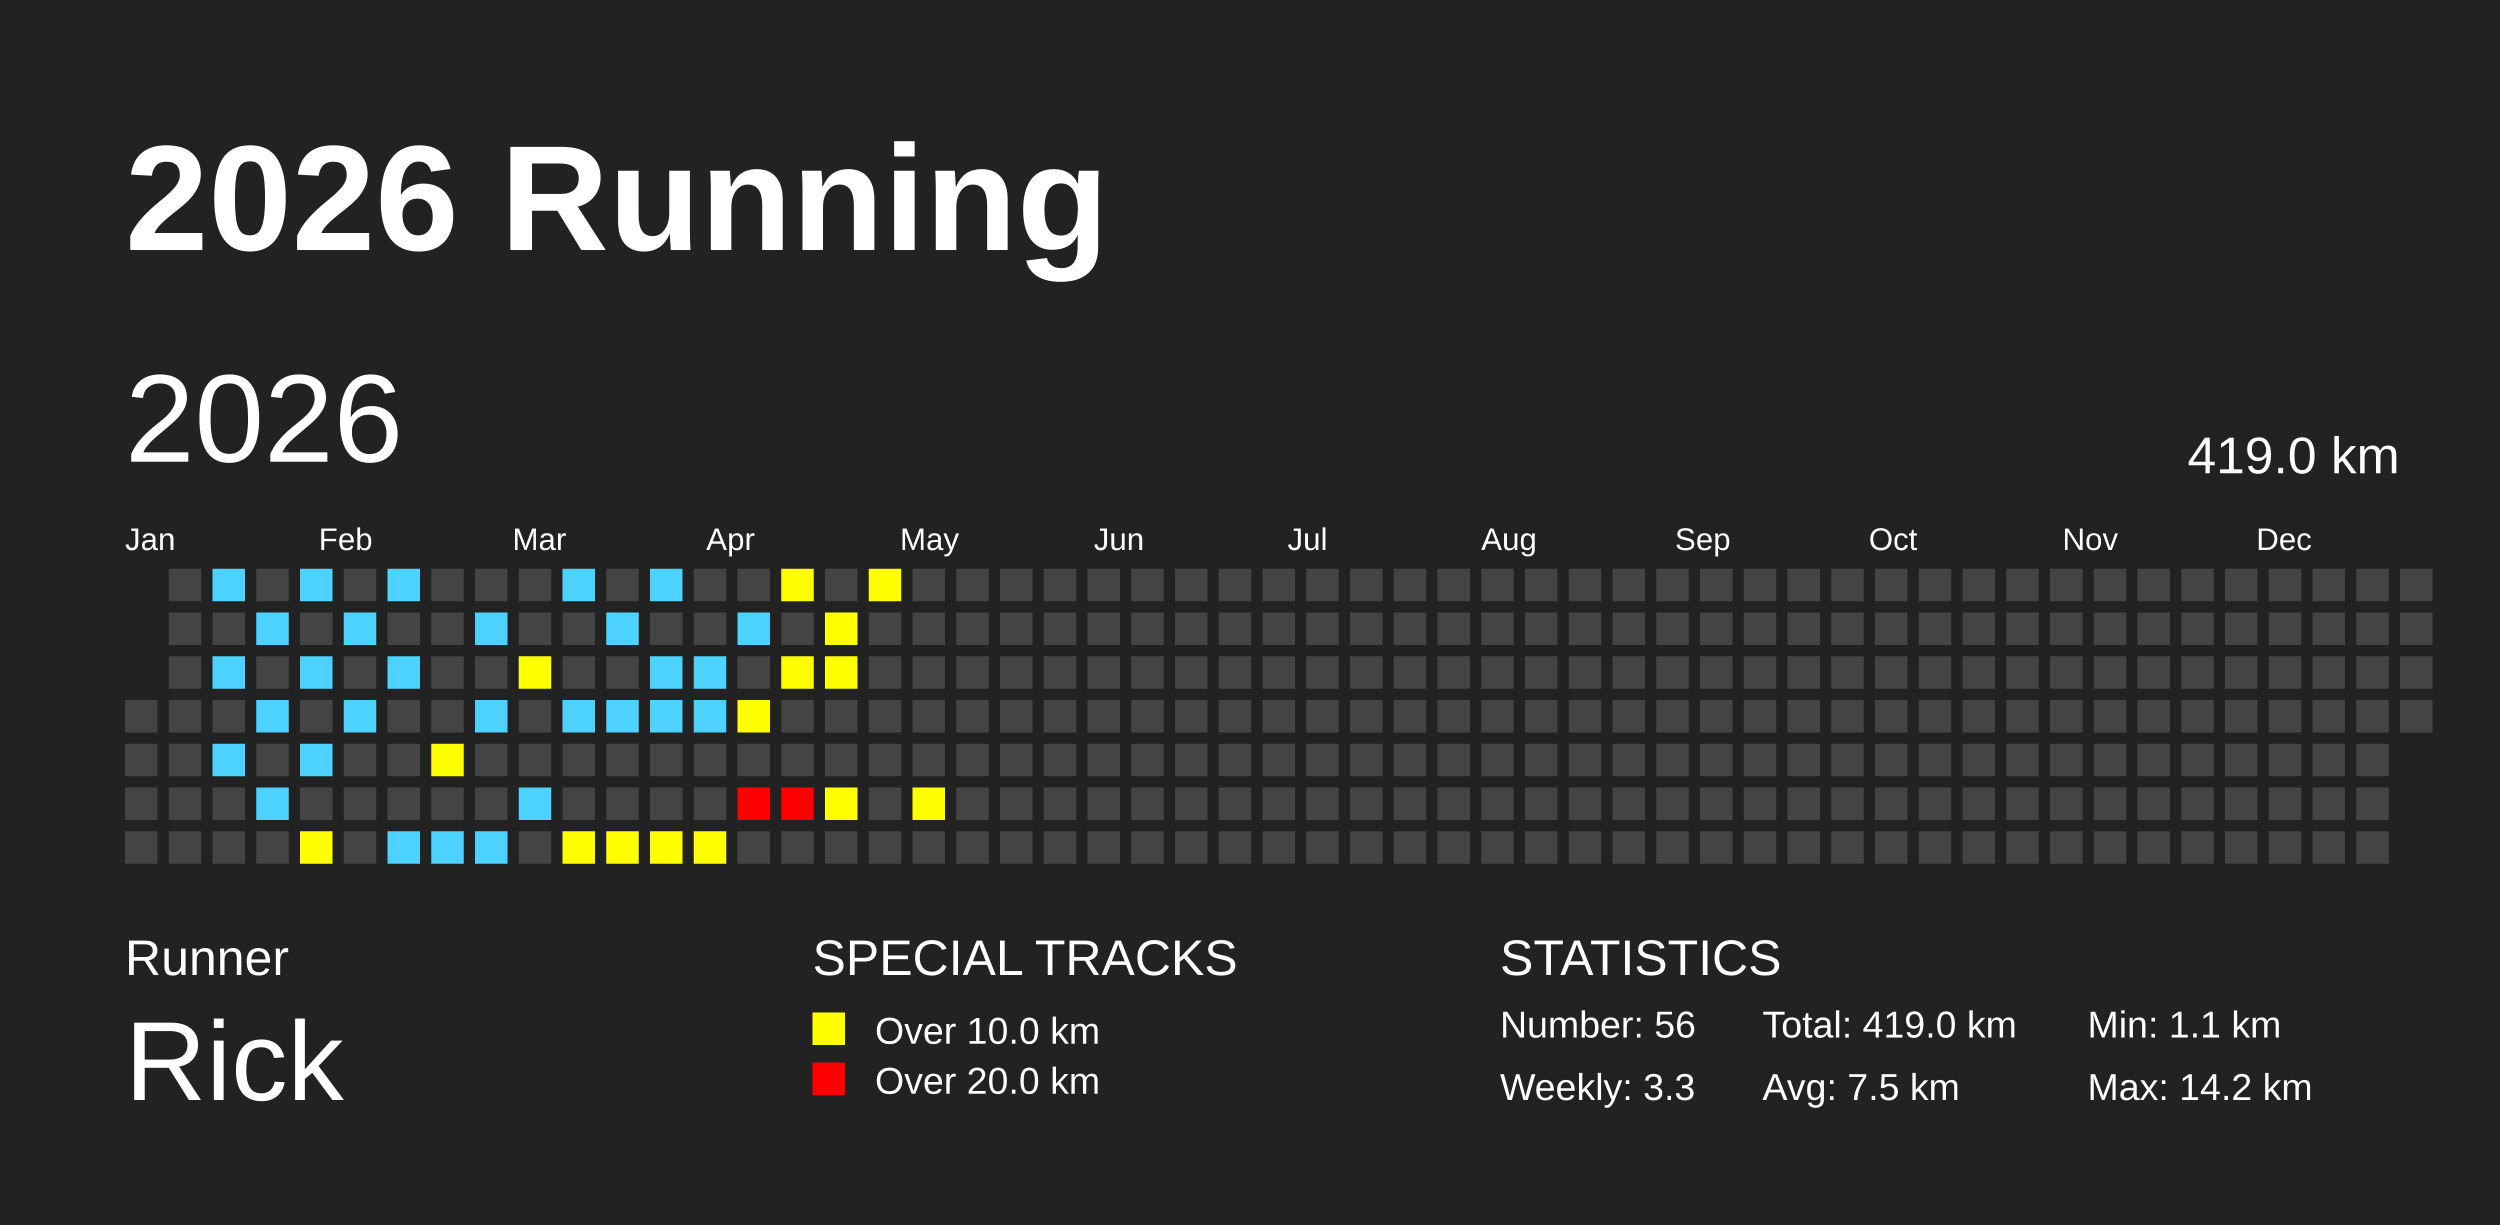
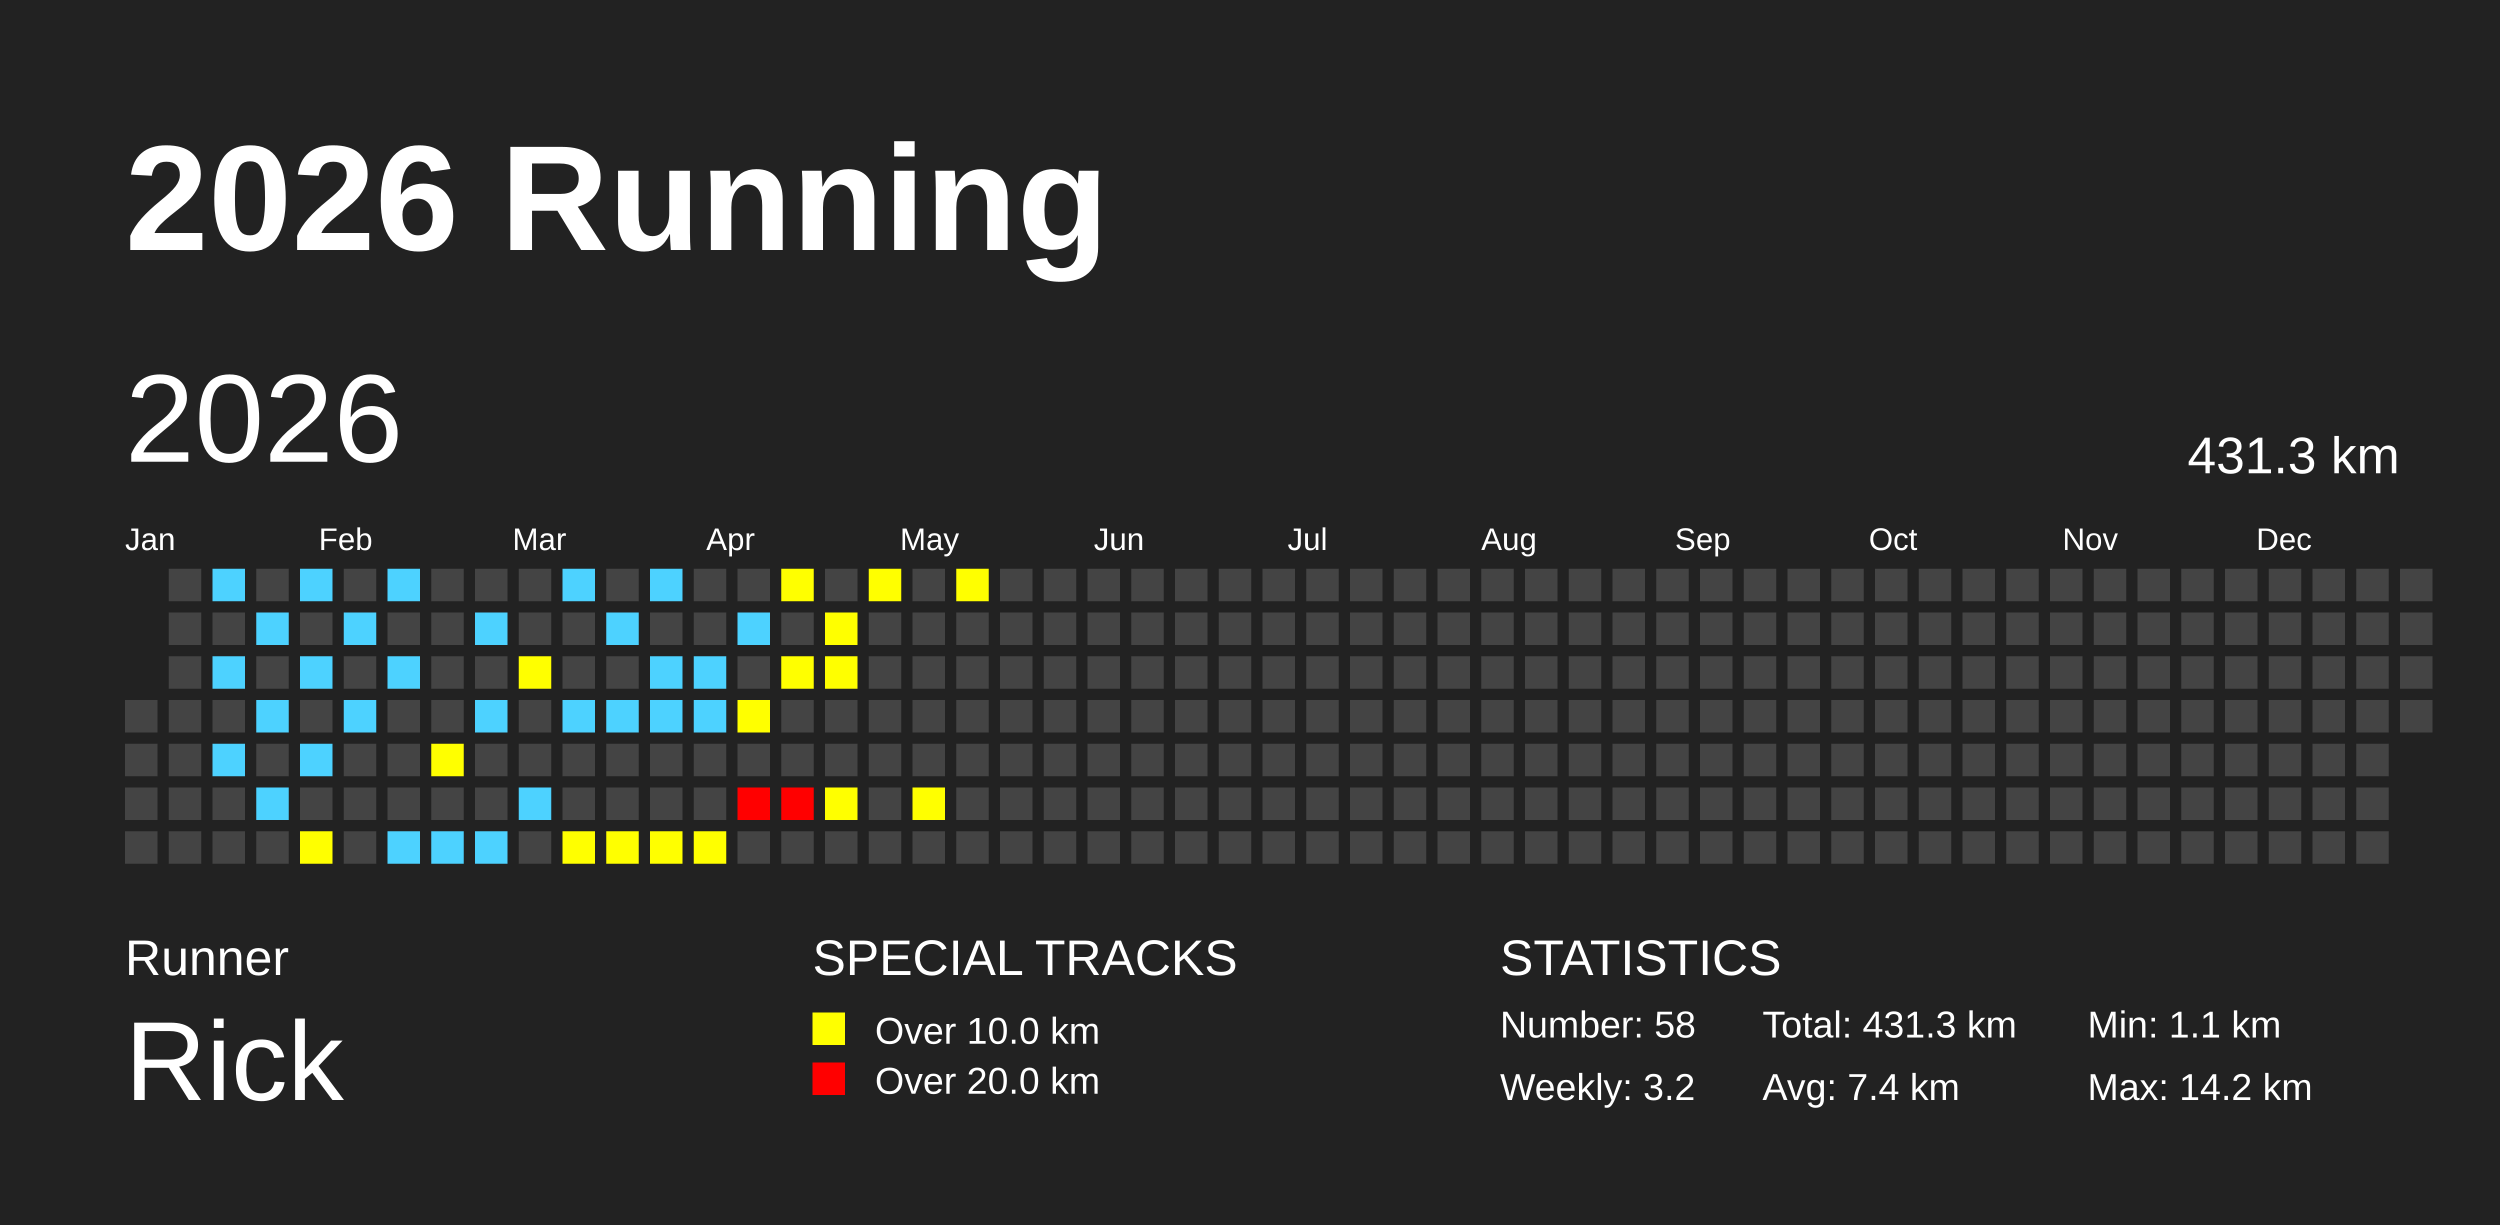
<svg xmlns="http://www.w3.org/2000/svg" baseProfile="full" height="98mm" version="1.1" viewBox="0,0,200,98" width="200mm">
  <defs>
    <pattern height="2" id="indoor-stripe" patternUnits="userSpaceOnUse" width="2">
      <line stroke="white" stroke-opacity="0.45" stroke-width="0.5" x1="0" x2="2" y1="2" y2="0" />
    </pattern>
  </defs>
  <rect fill="#222222" height="98" width="200" x="0" y="0" />
  <text fill="#FFFFFF" style="font-size:12px; font-family:Arial; font-weight:bold;" x="10" y="20">2026 Running</text>
  <text fill="#FFFFFF" style="font-size:4px; font-family:Arial" x="10" y="78">Runner</text>
  <text fill="#FFFFFF" style="font-size:9px; font-family:Arial" x="10" y="88">Rick</text>
  <text fill="#FFFFFF" style="font-size:4px; font-family:Arial" x="65" y="78">SPECIAL TRACKS</text>
  <rect fill="yellow" height="2.6" width="2.6" x="65" y="81" />
  <text fill="#FFFFFF" style="font-size:3px; font-family:Arial" x="70" y="83.5">Over 10.0 km</text>
  <rect fill="red" height="2.6" width="2.6" x="65" y="85" />
  <text fill="#FFFFFF" style="font-size:3px; font-family:Arial" x="70" y="87.5">Over 20.0 km</text>
  <text fill="#FFFFFF" style="font-size:4px; font-family:Arial" x="120" y="78">STATISTICS</text>
-   <text fill="#FFFFFF" style="font-size:3px; font-family:Arial" x="120" y="83">Number: 56</text>
-   <text fill="#FFFFFF" style="font-size:3px; font-family:Arial" x="120" y="88">Weekly: 3.3</text>
-   <text fill="#FFFFFF" style="font-size:3px; font-family:Arial" x="141" y="83">Total: 419.0 km</text>
-   <text fill="#FFFFFF" style="font-size:3px; font-family:Arial" x="141" y="88">Avg: 7.5 km</text>
+   <text fill="#FFFFFF" style="font-size:3px; font-family:Arial" x="120" y="83">Number: 58</text>
+   <text fill="#FFFFFF" style="font-size:3px; font-family:Arial" x="120" y="88">Weekly: 3.2</text>
+   <text fill="#FFFFFF" style="font-size:3px; font-family:Arial" x="141" y="83">Total: 431.3 km</text>
+   <text fill="#FFFFFF" style="font-size:3px; font-family:Arial" x="141" y="88">Avg: 7.4 km</text>
  <text fill="#FFFFFF" style="font-size:3px; font-family:Arial" x="167" y="83">Min: 1.1 km</text>
  <text fill="#FFFFFF" style="font-size:3px; font-family:Arial" x="167" y="88">Max: 14.2 km</text>
  <text dominant-baseline="hanging" fill="#FFFFFF" style="font-size:10.0px; font-family:Arial;" x="10" y="30">2026</text>
-   <text dominant-baseline="hanging" fill="#FFFFFF" style="font-size:4.125px; font-family:Arial;" x="175" y="35">419.0 km</text>
+   <text dominant-baseline="hanging" fill="#FFFFFF" style="font-size:4.125px; font-family:Arial;" x="175" y="35">431.3 km</text>
  <text fill="#FFFFFF" style="font-size:2.5px; font-family:Arial" x="10.0" y="44">Jan</text>
  <text fill="#FFFFFF" style="font-size:2.5px; font-family:Arial" x="25.5" y="44">Feb</text>
  <text fill="#FFFFFF" style="font-size:2.5px; font-family:Arial" x="41.0" y="44">Mar</text>
  <text fill="#FFFFFF" style="font-size:2.5px; font-family:Arial" x="56.5" y="44">Apr</text>
  <text fill="#FFFFFF" style="font-size:2.5px; font-family:Arial" x="72.0" y="44">May</text>
  <text fill="#FFFFFF" style="font-size:2.5px; font-family:Arial" x="87.5" y="44">Jun</text>
  <text fill="#FFFFFF" style="font-size:2.5px; font-family:Arial" x="103.0" y="44">Jul</text>
  <text fill="#FFFFFF" style="font-size:2.5px; font-family:Arial" x="118.5" y="44">Aug</text>
  <text fill="#FFFFFF" style="font-size:2.5px; font-family:Arial" x="134.0" y="44">Sep</text>
  <text fill="#FFFFFF" style="font-size:2.5px; font-family:Arial" x="149.5" y="44">Oct</text>
  <text fill="#FFFFFF" style="font-size:2.5px; font-family:Arial" x="165.0" y="44">Nov</text>
  <text fill="#FFFFFF" style="font-size:2.5px; font-family:Arial" x="180.5" y="44">Dec</text>
  <rect fill="#444444" height="2.6" width="2.6" x="10.0" y="56.0" />
  <rect fill="#444444" height="2.6" width="2.6" x="10.0" y="59.5" />
  <rect fill="#444444" height="2.6" width="2.6" x="10.0" y="63.0" />
  <rect fill="#444444" height="2.6" width="2.6" x="10.0" y="66.5" />
  <rect fill="#444444" height="2.6" width="2.6" x="13.5" y="45.5" />
  <rect fill="#444444" height="2.6" width="2.6" x="13.5" y="49.0" />
  <rect fill="#444444" height="2.6" width="2.6" x="13.5" y="52.5" />
  <rect fill="#444444" height="2.6" width="2.6" x="13.5" y="56.0" />
  <rect fill="#444444" height="2.6" width="2.6" x="13.5" y="59.5" />
  <rect fill="#444444" height="2.6" width="2.6" x="13.5" y="63.0" />
  <rect fill="#444444" height="2.6" width="2.6" x="13.5" y="66.5" />
  <rect fill="#4DD2FF" height="2.6" width="2.6" x="17.0" y="45.5" />
  <rect fill="#444444" height="2.6" width="2.6" x="17.0" y="49.0" />
  <rect fill="#4DD2FF" height="2.6" width="2.6" x="17.0" y="52.5" />
  <rect fill="#444444" height="2.6" width="2.6" x="17.0" y="56.0" />
  <rect fill="#4DD2FF" height="2.6" width="2.6" x="17.0" y="59.5" />
  <rect fill="#444444" height="2.6" width="2.6" x="17.0" y="63.0" />
  <rect fill="#444444" height="2.6" width="2.6" x="17.0" y="66.5" />
  <rect fill="#444444" height="2.6" width="2.6" x="20.5" y="45.5" />
  <rect fill="#4DD2FF" height="2.6" width="2.6" x="20.5" y="49.0" />
  <rect fill="#444444" height="2.6" width="2.6" x="20.5" y="52.5" />
  <rect fill="#4DD2FF" height="2.6" width="2.6" x="20.5" y="56.0" />
  <rect fill="#444444" height="2.6" width="2.6" x="20.5" y="59.5" />
  <rect fill="#4DD2FF" height="2.6" width="2.6" x="20.5" y="63.0" />
  <rect fill="#444444" height="2.6" width="2.6" x="20.5" y="66.5" />
  <rect fill="#4DD2FF" height="2.6" width="2.6" x="24.0" y="45.5" />
  <rect fill="#444444" height="2.6" width="2.6" x="24.0" y="49.0" />
  <rect fill="#4DD2FF" height="2.6" width="2.6" x="24.0" y="52.5" />
  <rect fill="#444444" height="2.6" width="2.6" x="24.0" y="56.0" />
  <rect fill="#4DD2FF" height="2.6" width="2.6" x="24.0" y="59.5" />
  <rect fill="#444444" height="2.6" width="2.6" x="24.0" y="63.0" />
  <rect fill="yellow" height="2.6" width="2.6" x="24.0" y="66.5" />
  <rect fill="#444444" height="2.6" width="2.6" x="27.5" y="45.5" />
  <rect fill="#4DD2FF" height="2.6" width="2.6" x="27.5" y="49.0" />
  <rect fill="#444444" height="2.6" width="2.6" x="27.5" y="52.5" />
  <rect fill="#4DD2FF" height="2.6" width="2.6" x="27.5" y="56.0" />
  <rect fill="#444444" height="2.6" width="2.6" x="27.5" y="59.5" />
  <rect fill="#444444" height="2.6" width="2.6" x="27.5" y="63.0" />
  <rect fill="#444444" height="2.6" width="2.6" x="27.5" y="66.5" />
  <rect fill="#4DD2FF" height="2.6" width="2.6" x="31.0" y="45.5" />
  <rect fill="#444444" height="2.6" width="2.6" x="31.0" y="49.0" />
  <rect fill="#4DD2FF" height="2.6" width="2.6" x="31.0" y="52.5" />
  <rect fill="#444444" height="2.6" width="2.6" x="31.0" y="56.0" />
  <rect fill="#444444" height="2.6" width="2.6" x="31.0" y="59.5" />
  <rect fill="#444444" height="2.6" width="2.6" x="31.0" y="63.0" />
  <rect fill="#4DD2FF" height="2.6" width="2.6" x="31.0" y="66.5" />
  <rect fill="#444444" height="2.6" width="2.6" x="34.5" y="45.5" />
  <rect fill="#444444" height="2.6" width="2.6" x="34.5" y="49.0" />
  <rect fill="#444444" height="2.6" width="2.6" x="34.5" y="52.5" />
  <rect fill="#444444" height="2.6" width="2.6" x="34.5" y="56.0" />
  <rect fill="yellow" height="2.6" width="2.6" x="34.5" y="59.5" />
  <rect fill="#444444" height="2.6" width="2.6" x="34.5" y="63.0" />
  <rect fill="#4DD2FF" height="2.6" width="2.6" x="34.5" y="66.5" />
  <rect fill="#444444" height="2.6" width="2.6" x="38.0" y="45.5" />
  <rect fill="#4DD2FF" height="2.6" width="2.6" x="38.0" y="49.0" />
  <rect fill="#444444" height="2.6" width="2.6" x="38.0" y="52.5" />
  <rect fill="#4DD2FF" height="2.6" width="2.6" x="38.0" y="56.0" />
  <rect fill="#444444" height="2.6" width="2.6" x="38.0" y="59.5" />
  <rect fill="#444444" height="2.6" width="2.6" x="38.0" y="63.0" />
  <rect fill="#4DD2FF" height="2.6" width="2.6" x="38.0" y="66.5" />
  <rect fill="#444444" height="2.6" width="2.6" x="41.5" y="45.5" />
  <rect fill="#444444" height="2.6" width="2.6" x="41.5" y="49.0" />
  <rect fill="yellow" height="2.6" width="2.6" x="41.5" y="52.5" />
  <rect fill="#444444" height="2.6" width="2.6" x="41.5" y="56.0" />
  <rect fill="#444444" height="2.6" width="2.6" x="41.5" y="59.5" />
  <rect fill="#4DD2FF" height="2.6" width="2.6" x="41.5" y="63.0" />
  <rect fill="#444444" height="2.6" width="2.6" x="41.5" y="66.5" />
  <rect fill="#4DD2FF" height="2.6" width="2.6" x="45.0" y="45.5" />
  <rect fill="#444444" height="2.6" width="2.6" x="45.0" y="49.0" />
  <rect fill="#444444" height="2.6" width="2.6" x="45.0" y="52.5" />
  <rect fill="#4DD2FF" height="2.6" width="2.6" x="45.0" y="56.0" />
  <rect fill="#444444" height="2.6" width="2.6" x="45.0" y="59.5" />
  <rect fill="#444444" height="2.6" width="2.6" x="45.0" y="63.0" />
  <rect fill="yellow" height="2.6" width="2.6" x="45.0" y="66.5" />
  <rect fill="#444444" height="2.6" width="2.6" x="48.5" y="45.5" />
  <rect fill="#4DD2FF" height="2.6" width="2.6" x="48.5" y="49.0" />
  <rect fill="#444444" height="2.6" width="2.6" x="48.5" y="52.5" />
  <rect fill="#4DD2FF" height="2.6" width="2.6" x="48.5" y="56.0" />
  <rect fill="#444444" height="2.6" width="2.6" x="48.5" y="59.5" />
  <rect fill="#444444" height="2.6" width="2.6" x="48.5" y="63.0" />
  <rect fill="yellow" height="2.6" width="2.6" x="48.5" y="66.5" />
  <rect fill="#4DD2FF" height="2.6" width="2.6" x="52.0" y="45.5" />
  <rect fill="#444444" height="2.6" width="2.6" x="52.0" y="49.0" />
  <rect fill="#4DD2FF" height="2.6" width="2.6" x="52.0" y="52.5" />
  <rect fill="#4DD2FF" height="2.6" width="2.6" x="52.0" y="56.0" />
  <rect fill="#444444" height="2.6" width="2.6" x="52.0" y="59.5" />
  <rect fill="#444444" height="2.6" width="2.6" x="52.0" y="63.0" />
  <rect fill="yellow" height="2.6" width="2.6" x="52.0" y="66.5" />
  <rect fill="#444444" height="2.6" width="2.6" x="55.5" y="45.5" />
  <rect fill="#444444" height="2.6" width="2.6" x="55.5" y="49.0" />
  <rect fill="#4DD2FF" height="2.6" width="2.6" x="55.5" y="52.5" />
  <rect fill="#4DD2FF" height="2.6" width="2.6" x="55.5" y="56.0" />
  <rect fill="#444444" height="2.6" width="2.6" x="55.5" y="59.5" />
  <rect fill="#444444" height="2.6" width="2.6" x="55.5" y="63.0" />
  <rect fill="yellow" height="2.6" width="2.6" x="55.5" y="66.5" />
  <rect fill="#444444" height="2.6" width="2.6" x="59.0" y="45.5" />
  <rect fill="#4DD2FF" height="2.6" width="2.6" x="59.0" y="49.0" />
  <rect fill="#444444" height="2.6" width="2.6" x="59.0" y="52.5" />
  <rect fill="yellow" height="2.6" width="2.6" x="59.0" y="56.0" />
  <rect fill="#444444" height="2.6" width="2.6" x="59.0" y="59.5" />
  <rect fill="red" height="2.6" width="2.6" x="59.0" y="63.0" />
  <rect fill="#444444" height="2.6" width="2.6" x="59.0" y="66.5" />
  <rect fill="yellow" height="2.6" width="2.6" x="62.5" y="45.5" />
  <rect fill="#444444" height="2.6" width="2.6" x="62.5" y="49.0" />
  <rect fill="yellow" height="2.6" width="2.6" x="62.5" y="52.5" />
  <rect fill="#444444" height="2.6" width="2.6" x="62.5" y="56.0" />
  <rect fill="#444444" height="2.6" width="2.6" x="62.5" y="59.5" />
  <rect fill="red" height="2.6" width="2.6" x="62.5" y="63.0" />
  <rect fill="#444444" height="2.6" width="2.6" x="62.5" y="66.5" />
  <rect fill="#444444" height="2.6" width="2.6" x="66.0" y="45.5" />
  <rect fill="yellow" height="2.6" width="2.6" x="66.0" y="49.0" />
  <rect fill="yellow" height="2.6" width="2.6" x="66.0" y="52.5" />
  <rect fill="#444444" height="2.6" width="2.6" x="66.0" y="56.0" />
  <rect fill="#444444" height="2.6" width="2.6" x="66.0" y="59.5" />
  <rect fill="yellow" height="2.6" width="2.6" x="66.0" y="63.0" />
  <rect fill="#444444" height="2.6" width="2.6" x="66.0" y="66.5" />
  <rect fill="yellow" height="2.6" width="2.6" x="69.5" y="45.5" />
  <rect fill="#444444" height="2.6" width="2.6" x="69.5" y="49.0" />
  <rect fill="#444444" height="2.6" width="2.6" x="69.5" y="52.5" />
  <rect fill="#444444" height="2.6" width="2.6" x="69.5" y="56.0" />
  <rect fill="#444444" height="2.6" width="2.6" x="69.5" y="59.5" />
  <rect fill="#444444" height="2.6" width="2.6" x="69.5" y="63.0" />
  <rect fill="#444444" height="2.6" width="2.6" x="69.5" y="66.5" />
  <rect fill="#444444" height="2.6" width="2.6" x="73.0" y="45.5" />
  <rect fill="#444444" height="2.6" width="2.6" x="73.0" y="49.0" />
  <rect fill="#444444" height="2.6" width="2.6" x="73.0" y="52.5" />
  <rect fill="#444444" height="2.6" width="2.6" x="73.0" y="56.0" />
  <rect fill="#444444" height="2.6" width="2.6" x="73.0" y="59.5" />
  <rect fill="yellow" height="2.6" width="2.6" x="73.0" y="63.0" />
  <rect fill="#444444" height="2.6" width="2.6" x="73.0" y="66.5" />
-   <rect fill="#444444" height="2.6" width="2.6" x="76.5" y="45.5" />
+   <rect fill="yellow" height="2.6" width="2.6" x="76.5" y="45.5" />
  <rect fill="#444444" height="2.6" width="2.6" x="76.5" y="49.0" />
  <rect fill="#444444" height="2.6" width="2.6" x="76.5" y="52.5" />
  <rect fill="#444444" height="2.6" width="2.6" x="76.5" y="56.0" />
  <rect fill="#444444" height="2.6" width="2.6" x="76.5" y="59.5" />
  <rect fill="#444444" height="2.6" width="2.6" x="76.5" y="63.0" />
  <rect fill="#444444" height="2.6" width="2.6" x="76.5" y="66.5" />
  <rect fill="#444444" height="2.6" width="2.6" x="80.0" y="45.5" />
  <rect fill="#444444" height="2.6" width="2.6" x="80.0" y="49.0" />
  <rect fill="#444444" height="2.6" width="2.6" x="80.0" y="52.5" />
  <rect fill="#444444" height="2.6" width="2.6" x="80.0" y="56.0" />
  <rect fill="#444444" height="2.6" width="2.6" x="80.0" y="59.5" />
  <rect fill="#444444" height="2.6" width="2.6" x="80.0" y="63.0" />
  <rect fill="#444444" height="2.6" width="2.6" x="80.0" y="66.5" />
  <rect fill="#444444" height="2.6" width="2.6" x="83.5" y="45.5" />
  <rect fill="#444444" height="2.6" width="2.6" x="83.5" y="49.0" />
  <rect fill="#444444" height="2.6" width="2.6" x="83.5" y="52.5" />
  <rect fill="#444444" height="2.6" width="2.6" x="83.5" y="56.0" />
  <rect fill="#444444" height="2.6" width="2.6" x="83.5" y="59.5" />
  <rect fill="#444444" height="2.6" width="2.6" x="83.5" y="63.0" />
  <rect fill="#444444" height="2.6" width="2.6" x="83.5" y="66.5" />
  <rect fill="#444444" height="2.6" width="2.6" x="87.0" y="45.5" />
  <rect fill="#444444" height="2.6" width="2.6" x="87.0" y="49.0" />
  <rect fill="#444444" height="2.6" width="2.6" x="87.0" y="52.5" />
  <rect fill="#444444" height="2.6" width="2.6" x="87.0" y="56.0" />
  <rect fill="#444444" height="2.6" width="2.6" x="87.0" y="59.5" />
  <rect fill="#444444" height="2.6" width="2.6" x="87.0" y="63.0" />
  <rect fill="#444444" height="2.6" width="2.6" x="87.0" y="66.5" />
  <rect fill="#444444" height="2.6" width="2.6" x="90.5" y="45.5" />
  <rect fill="#444444" height="2.6" width="2.6" x="90.5" y="49.0" />
  <rect fill="#444444" height="2.6" width="2.6" x="90.5" y="52.5" />
  <rect fill="#444444" height="2.6" width="2.6" x="90.5" y="56.0" />
  <rect fill="#444444" height="2.6" width="2.6" x="90.5" y="59.5" />
  <rect fill="#444444" height="2.6" width="2.6" x="90.5" y="63.0" />
  <rect fill="#444444" height="2.6" width="2.6" x="90.5" y="66.5" />
  <rect fill="#444444" height="2.6" width="2.6" x="94.0" y="45.5" />
  <rect fill="#444444" height="2.6" width="2.6" x="94.0" y="49.0" />
  <rect fill="#444444" height="2.6" width="2.6" x="94.0" y="52.5" />
  <rect fill="#444444" height="2.6" width="2.6" x="94.0" y="56.0" />
  <rect fill="#444444" height="2.6" width="2.6" x="94.0" y="59.5" />
  <rect fill="#444444" height="2.6" width="2.6" x="94.0" y="63.0" />
  <rect fill="#444444" height="2.6" width="2.6" x="94.0" y="66.5" />
  <rect fill="#444444" height="2.6" width="2.6" x="97.5" y="45.5" />
  <rect fill="#444444" height="2.6" width="2.6" x="97.5" y="49.0" />
  <rect fill="#444444" height="2.6" width="2.6" x="97.5" y="52.5" />
  <rect fill="#444444" height="2.6" width="2.6" x="97.5" y="56.0" />
  <rect fill="#444444" height="2.6" width="2.6" x="97.5" y="59.5" />
  <rect fill="#444444" height="2.6" width="2.6" x="97.5" y="63.0" />
  <rect fill="#444444" height="2.6" width="2.6" x="97.5" y="66.5" />
  <rect fill="#444444" height="2.6" width="2.6" x="101.0" y="45.5" />
  <rect fill="#444444" height="2.6" width="2.6" x="101.0" y="49.0" />
  <rect fill="#444444" height="2.6" width="2.6" x="101.0" y="52.5" />
  <rect fill="#444444" height="2.6" width="2.6" x="101.0" y="56.0" />
  <rect fill="#444444" height="2.6" width="2.6" x="101.0" y="59.5" />
  <rect fill="#444444" height="2.6" width="2.6" x="101.0" y="63.0" />
  <rect fill="#444444" height="2.6" width="2.6" x="101.0" y="66.5" />
  <rect fill="#444444" height="2.6" width="2.6" x="104.5" y="45.5" />
  <rect fill="#444444" height="2.6" width="2.6" x="104.5" y="49.0" />
  <rect fill="#444444" height="2.6" width="2.6" x="104.5" y="52.5" />
  <rect fill="#444444" height="2.6" width="2.6" x="104.5" y="56.0" />
  <rect fill="#444444" height="2.6" width="2.6" x="104.5" y="59.5" />
  <rect fill="#444444" height="2.6" width="2.6" x="104.5" y="63.0" />
  <rect fill="#444444" height="2.6" width="2.6" x="104.5" y="66.5" />
  <rect fill="#444444" height="2.6" width="2.6" x="108.0" y="45.5" />
  <rect fill="#444444" height="2.6" width="2.6" x="108.0" y="49.0" />
  <rect fill="#444444" height="2.6" width="2.6" x="108.0" y="52.5" />
  <rect fill="#444444" height="2.6" width="2.6" x="108.0" y="56.0" />
  <rect fill="#444444" height="2.6" width="2.6" x="108.0" y="59.5" />
  <rect fill="#444444" height="2.6" width="2.6" x="108.0" y="63.0" />
  <rect fill="#444444" height="2.6" width="2.6" x="108.0" y="66.5" />
  <rect fill="#444444" height="2.6" width="2.6" x="111.5" y="45.5" />
  <rect fill="#444444" height="2.6" width="2.6" x="111.5" y="49.0" />
  <rect fill="#444444" height="2.6" width="2.6" x="111.5" y="52.5" />
  <rect fill="#444444" height="2.6" width="2.6" x="111.5" y="56.0" />
  <rect fill="#444444" height="2.6" width="2.6" x="111.5" y="59.5" />
  <rect fill="#444444" height="2.6" width="2.6" x="111.5" y="63.0" />
  <rect fill="#444444" height="2.6" width="2.6" x="111.5" y="66.5" />
  <rect fill="#444444" height="2.6" width="2.6" x="115.0" y="45.5" />
  <rect fill="#444444" height="2.6" width="2.6" x="115.0" y="49.0" />
  <rect fill="#444444" height="2.6" width="2.6" x="115.0" y="52.5" />
  <rect fill="#444444" height="2.6" width="2.6" x="115.0" y="56.0" />
  <rect fill="#444444" height="2.6" width="2.6" x="115.0" y="59.5" />
  <rect fill="#444444" height="2.6" width="2.6" x="115.0" y="63.0" />
  <rect fill="#444444" height="2.6" width="2.6" x="115.0" y="66.5" />
  <rect fill="#444444" height="2.6" width="2.6" x="118.5" y="45.5" />
  <rect fill="#444444" height="2.6" width="2.6" x="118.5" y="49.0" />
  <rect fill="#444444" height="2.6" width="2.6" x="118.5" y="52.5" />
  <rect fill="#444444" height="2.6" width="2.6" x="118.5" y="56.0" />
  <rect fill="#444444" height="2.6" width="2.6" x="118.5" y="59.5" />
  <rect fill="#444444" height="2.6" width="2.6" x="118.5" y="63.0" />
  <rect fill="#444444" height="2.6" width="2.6" x="118.5" y="66.5" />
  <rect fill="#444444" height="2.6" width="2.6" x="122.0" y="45.5" />
  <rect fill="#444444" height="2.6" width="2.6" x="122.0" y="49.0" />
  <rect fill="#444444" height="2.6" width="2.6" x="122.0" y="52.5" />
  <rect fill="#444444" height="2.6" width="2.6" x="122.0" y="56.0" />
  <rect fill="#444444" height="2.6" width="2.6" x="122.0" y="59.5" />
  <rect fill="#444444" height="2.6" width="2.6" x="122.0" y="63.0" />
  <rect fill="#444444" height="2.6" width="2.6" x="122.0" y="66.5" />
  <rect fill="#444444" height="2.6" width="2.6" x="125.5" y="45.5" />
  <rect fill="#444444" height="2.6" width="2.6" x="125.5" y="49.0" />
  <rect fill="#444444" height="2.6" width="2.6" x="125.5" y="52.5" />
  <rect fill="#444444" height="2.6" width="2.6" x="125.5" y="56.0" />
  <rect fill="#444444" height="2.6" width="2.6" x="125.5" y="59.5" />
  <rect fill="#444444" height="2.6" width="2.6" x="125.5" y="63.0" />
  <rect fill="#444444" height="2.6" width="2.6" x="125.5" y="66.5" />
  <rect fill="#444444" height="2.6" width="2.6" x="129.0" y="45.5" />
  <rect fill="#444444" height="2.6" width="2.6" x="129.0" y="49.0" />
  <rect fill="#444444" height="2.6" width="2.6" x="129.0" y="52.5" />
  <rect fill="#444444" height="2.6" width="2.6" x="129.0" y="56.0" />
  <rect fill="#444444" height="2.6" width="2.6" x="129.0" y="59.5" />
  <rect fill="#444444" height="2.6" width="2.6" x="129.0" y="63.0" />
  <rect fill="#444444" height="2.6" width="2.6" x="129.0" y="66.5" />
  <rect fill="#444444" height="2.6" width="2.6" x="132.5" y="45.5" />
  <rect fill="#444444" height="2.6" width="2.6" x="132.5" y="49.0" />
  <rect fill="#444444" height="2.6" width="2.6" x="132.5" y="52.5" />
  <rect fill="#444444" height="2.6" width="2.6" x="132.5" y="56.0" />
  <rect fill="#444444" height="2.6" width="2.6" x="132.5" y="59.5" />
  <rect fill="#444444" height="2.6" width="2.6" x="132.5" y="63.0" />
  <rect fill="#444444" height="2.6" width="2.6" x="132.5" y="66.5" />
  <rect fill="#444444" height="2.6" width="2.6" x="136.0" y="45.5" />
  <rect fill="#444444" height="2.6" width="2.6" x="136.0" y="49.0" />
  <rect fill="#444444" height="2.6" width="2.6" x="136.0" y="52.5" />
  <rect fill="#444444" height="2.6" width="2.6" x="136.0" y="56.0" />
  <rect fill="#444444" height="2.6" width="2.6" x="136.0" y="59.5" />
  <rect fill="#444444" height="2.6" width="2.6" x="136.0" y="63.0" />
  <rect fill="#444444" height="2.6" width="2.6" x="136.0" y="66.5" />
  <rect fill="#444444" height="2.6" width="2.6" x="139.5" y="45.5" />
  <rect fill="#444444" height="2.6" width="2.6" x="139.5" y="49.0" />
  <rect fill="#444444" height="2.6" width="2.6" x="139.5" y="52.5" />
  <rect fill="#444444" height="2.6" width="2.6" x="139.5" y="56.0" />
  <rect fill="#444444" height="2.6" width="2.6" x="139.5" y="59.5" />
  <rect fill="#444444" height="2.6" width="2.6" x="139.5" y="63.0" />
  <rect fill="#444444" height="2.6" width="2.6" x="139.5" y="66.5" />
  <rect fill="#444444" height="2.6" width="2.6" x="143.0" y="45.5" />
  <rect fill="#444444" height="2.6" width="2.6" x="143.0" y="49.0" />
  <rect fill="#444444" height="2.6" width="2.6" x="143.0" y="52.5" />
  <rect fill="#444444" height="2.6" width="2.6" x="143.0" y="56.0" />
  <rect fill="#444444" height="2.6" width="2.6" x="143.0" y="59.5" />
  <rect fill="#444444" height="2.6" width="2.6" x="143.0" y="63.0" />
  <rect fill="#444444" height="2.6" width="2.6" x="143.0" y="66.5" />
  <rect fill="#444444" height="2.6" width="2.6" x="146.5" y="45.5" />
  <rect fill="#444444" height="2.6" width="2.6" x="146.5" y="49.0" />
  <rect fill="#444444" height="2.6" width="2.6" x="146.5" y="52.5" />
  <rect fill="#444444" height="2.6" width="2.6" x="146.5" y="56.0" />
  <rect fill="#444444" height="2.6" width="2.6" x="146.5" y="59.5" />
  <rect fill="#444444" height="2.6" width="2.6" x="146.5" y="63.0" />
  <rect fill="#444444" height="2.6" width="2.6" x="146.5" y="66.5" />
  <rect fill="#444444" height="2.6" width="2.6" x="150.0" y="45.5" />
  <rect fill="#444444" height="2.6" width="2.6" x="150.0" y="49.0" />
  <rect fill="#444444" height="2.6" width="2.6" x="150.0" y="52.5" />
  <rect fill="#444444" height="2.6" width="2.6" x="150.0" y="56.0" />
  <rect fill="#444444" height="2.6" width="2.6" x="150.0" y="59.5" />
  <rect fill="#444444" height="2.6" width="2.6" x="150.0" y="63.0" />
  <rect fill="#444444" height="2.6" width="2.6" x="150.0" y="66.5" />
  <rect fill="#444444" height="2.6" width="2.6" x="153.5" y="45.5" />
  <rect fill="#444444" height="2.6" width="2.6" x="153.5" y="49.0" />
  <rect fill="#444444" height="2.6" width="2.6" x="153.5" y="52.5" />
  <rect fill="#444444" height="2.6" width="2.6" x="153.5" y="56.0" />
  <rect fill="#444444" height="2.6" width="2.6" x="153.5" y="59.5" />
  <rect fill="#444444" height="2.6" width="2.6" x="153.5" y="63.0" />
  <rect fill="#444444" height="2.6" width="2.6" x="153.5" y="66.5" />
  <rect fill="#444444" height="2.6" width="2.6" x="157.0" y="45.5" />
  <rect fill="#444444" height="2.6" width="2.6" x="157.0" y="49.0" />
  <rect fill="#444444" height="2.6" width="2.6" x="157.0" y="52.5" />
  <rect fill="#444444" height="2.6" width="2.6" x="157.0" y="56.0" />
  <rect fill="#444444" height="2.6" width="2.6" x="157.0" y="59.5" />
  <rect fill="#444444" height="2.6" width="2.6" x="157.0" y="63.0" />
  <rect fill="#444444" height="2.6" width="2.6" x="157.0" y="66.5" />
  <rect fill="#444444" height="2.6" width="2.6" x="160.5" y="45.5" />
  <rect fill="#444444" height="2.6" width="2.6" x="160.5" y="49.0" />
  <rect fill="#444444" height="2.6" width="2.6" x="160.5" y="52.5" />
  <rect fill="#444444" height="2.6" width="2.6" x="160.5" y="56.0" />
  <rect fill="#444444" height="2.6" width="2.6" x="160.5" y="59.5" />
  <rect fill="#444444" height="2.6" width="2.6" x="160.5" y="63.0" />
  <rect fill="#444444" height="2.6" width="2.6" x="160.5" y="66.5" />
  <rect fill="#444444" height="2.6" width="2.6" x="164.0" y="45.5" />
  <rect fill="#444444" height="2.6" width="2.6" x="164.0" y="49.0" />
  <rect fill="#444444" height="2.6" width="2.6" x="164.0" y="52.5" />
  <rect fill="#444444" height="2.6" width="2.6" x="164.0" y="56.0" />
  <rect fill="#444444" height="2.6" width="2.6" x="164.0" y="59.5" />
  <rect fill="#444444" height="2.6" width="2.6" x="164.0" y="63.0" />
  <rect fill="#444444" height="2.6" width="2.6" x="164.0" y="66.5" />
  <rect fill="#444444" height="2.6" width="2.6" x="167.5" y="45.5" />
  <rect fill="#444444" height="2.6" width="2.6" x="167.5" y="49.0" />
  <rect fill="#444444" height="2.6" width="2.6" x="167.5" y="52.5" />
  <rect fill="#444444" height="2.6" width="2.6" x="167.5" y="56.0" />
  <rect fill="#444444" height="2.6" width="2.6" x="167.5" y="59.5" />
  <rect fill="#444444" height="2.6" width="2.6" x="167.5" y="63.0" />
  <rect fill="#444444" height="2.6" width="2.6" x="167.5" y="66.5" />
  <rect fill="#444444" height="2.6" width="2.6" x="171.0" y="45.5" />
  <rect fill="#444444" height="2.6" width="2.6" x="171.0" y="49.0" />
  <rect fill="#444444" height="2.6" width="2.6" x="171.0" y="52.5" />
  <rect fill="#444444" height="2.6" width="2.6" x="171.0" y="56.0" />
  <rect fill="#444444" height="2.6" width="2.6" x="171.0" y="59.5" />
  <rect fill="#444444" height="2.6" width="2.6" x="171.0" y="63.0" />
  <rect fill="#444444" height="2.6" width="2.6" x="171.0" y="66.5" />
  <rect fill="#444444" height="2.6" width="2.6" x="174.5" y="45.5" />
  <rect fill="#444444" height="2.6" width="2.6" x="174.5" y="49.0" />
  <rect fill="#444444" height="2.6" width="2.6" x="174.5" y="52.5" />
  <rect fill="#444444" height="2.6" width="2.6" x="174.5" y="56.0" />
  <rect fill="#444444" height="2.6" width="2.6" x="174.5" y="59.5" />
  <rect fill="#444444" height="2.6" width="2.6" x="174.5" y="63.0" />
  <rect fill="#444444" height="2.6" width="2.6" x="174.5" y="66.5" />
  <rect fill="#444444" height="2.6" width="2.6" x="178.0" y="45.5" />
  <rect fill="#444444" height="2.6" width="2.6" x="178.0" y="49.0" />
  <rect fill="#444444" height="2.6" width="2.6" x="178.0" y="52.5" />
  <rect fill="#444444" height="2.6" width="2.6" x="178.0" y="56.0" />
  <rect fill="#444444" height="2.6" width="2.6" x="178.0" y="59.5" />
  <rect fill="#444444" height="2.6" width="2.6" x="178.0" y="63.0" />
  <rect fill="#444444" height="2.6" width="2.6" x="178.0" y="66.5" />
  <rect fill="#444444" height="2.6" width="2.6" x="181.5" y="45.5" />
  <rect fill="#444444" height="2.6" width="2.6" x="181.5" y="49.0" />
  <rect fill="#444444" height="2.6" width="2.6" x="181.5" y="52.5" />
  <rect fill="#444444" height="2.6" width="2.6" x="181.5" y="56.0" />
  <rect fill="#444444" height="2.6" width="2.6" x="181.5" y="59.5" />
  <rect fill="#444444" height="2.6" width="2.6" x="181.5" y="63.0" />
  <rect fill="#444444" height="2.6" width="2.6" x="181.5" y="66.5" />
  <rect fill="#444444" height="2.6" width="2.6" x="185.0" y="45.5" />
  <rect fill="#444444" height="2.6" width="2.6" x="185.0" y="49.0" />
  <rect fill="#444444" height="2.6" width="2.6" x="185.0" y="52.5" />
  <rect fill="#444444" height="2.6" width="2.6" x="185.0" y="56.0" />
  <rect fill="#444444" height="2.6" width="2.6" x="185.0" y="59.5" />
  <rect fill="#444444" height="2.6" width="2.6" x="185.0" y="63.0" />
  <rect fill="#444444" height="2.6" width="2.6" x="185.0" y="66.5" />
  <rect fill="#444444" height="2.6" width="2.6" x="188.5" y="45.5" />
  <rect fill="#444444" height="2.6" width="2.6" x="188.5" y="49.0" />
  <rect fill="#444444" height="2.6" width="2.6" x="188.5" y="52.5" />
  <rect fill="#444444" height="2.6" width="2.6" x="188.5" y="56.0" />
  <rect fill="#444444" height="2.6" width="2.6" x="188.5" y="59.5" />
  <rect fill="#444444" height="2.6" width="2.6" x="188.5" y="63.0" />
  <rect fill="#444444" height="2.6" width="2.6" x="188.5" y="66.5" />
  <rect fill="#444444" height="2.6" width="2.6" x="192.0" y="45.5" />
  <rect fill="#444444" height="2.6" width="2.6" x="192.0" y="49.0" />
  <rect fill="#444444" height="2.6" width="2.6" x="192.0" y="52.5" />
  <rect fill="#444444" height="2.6" width="2.6" x="192.0" y="56.0" />
</svg>
